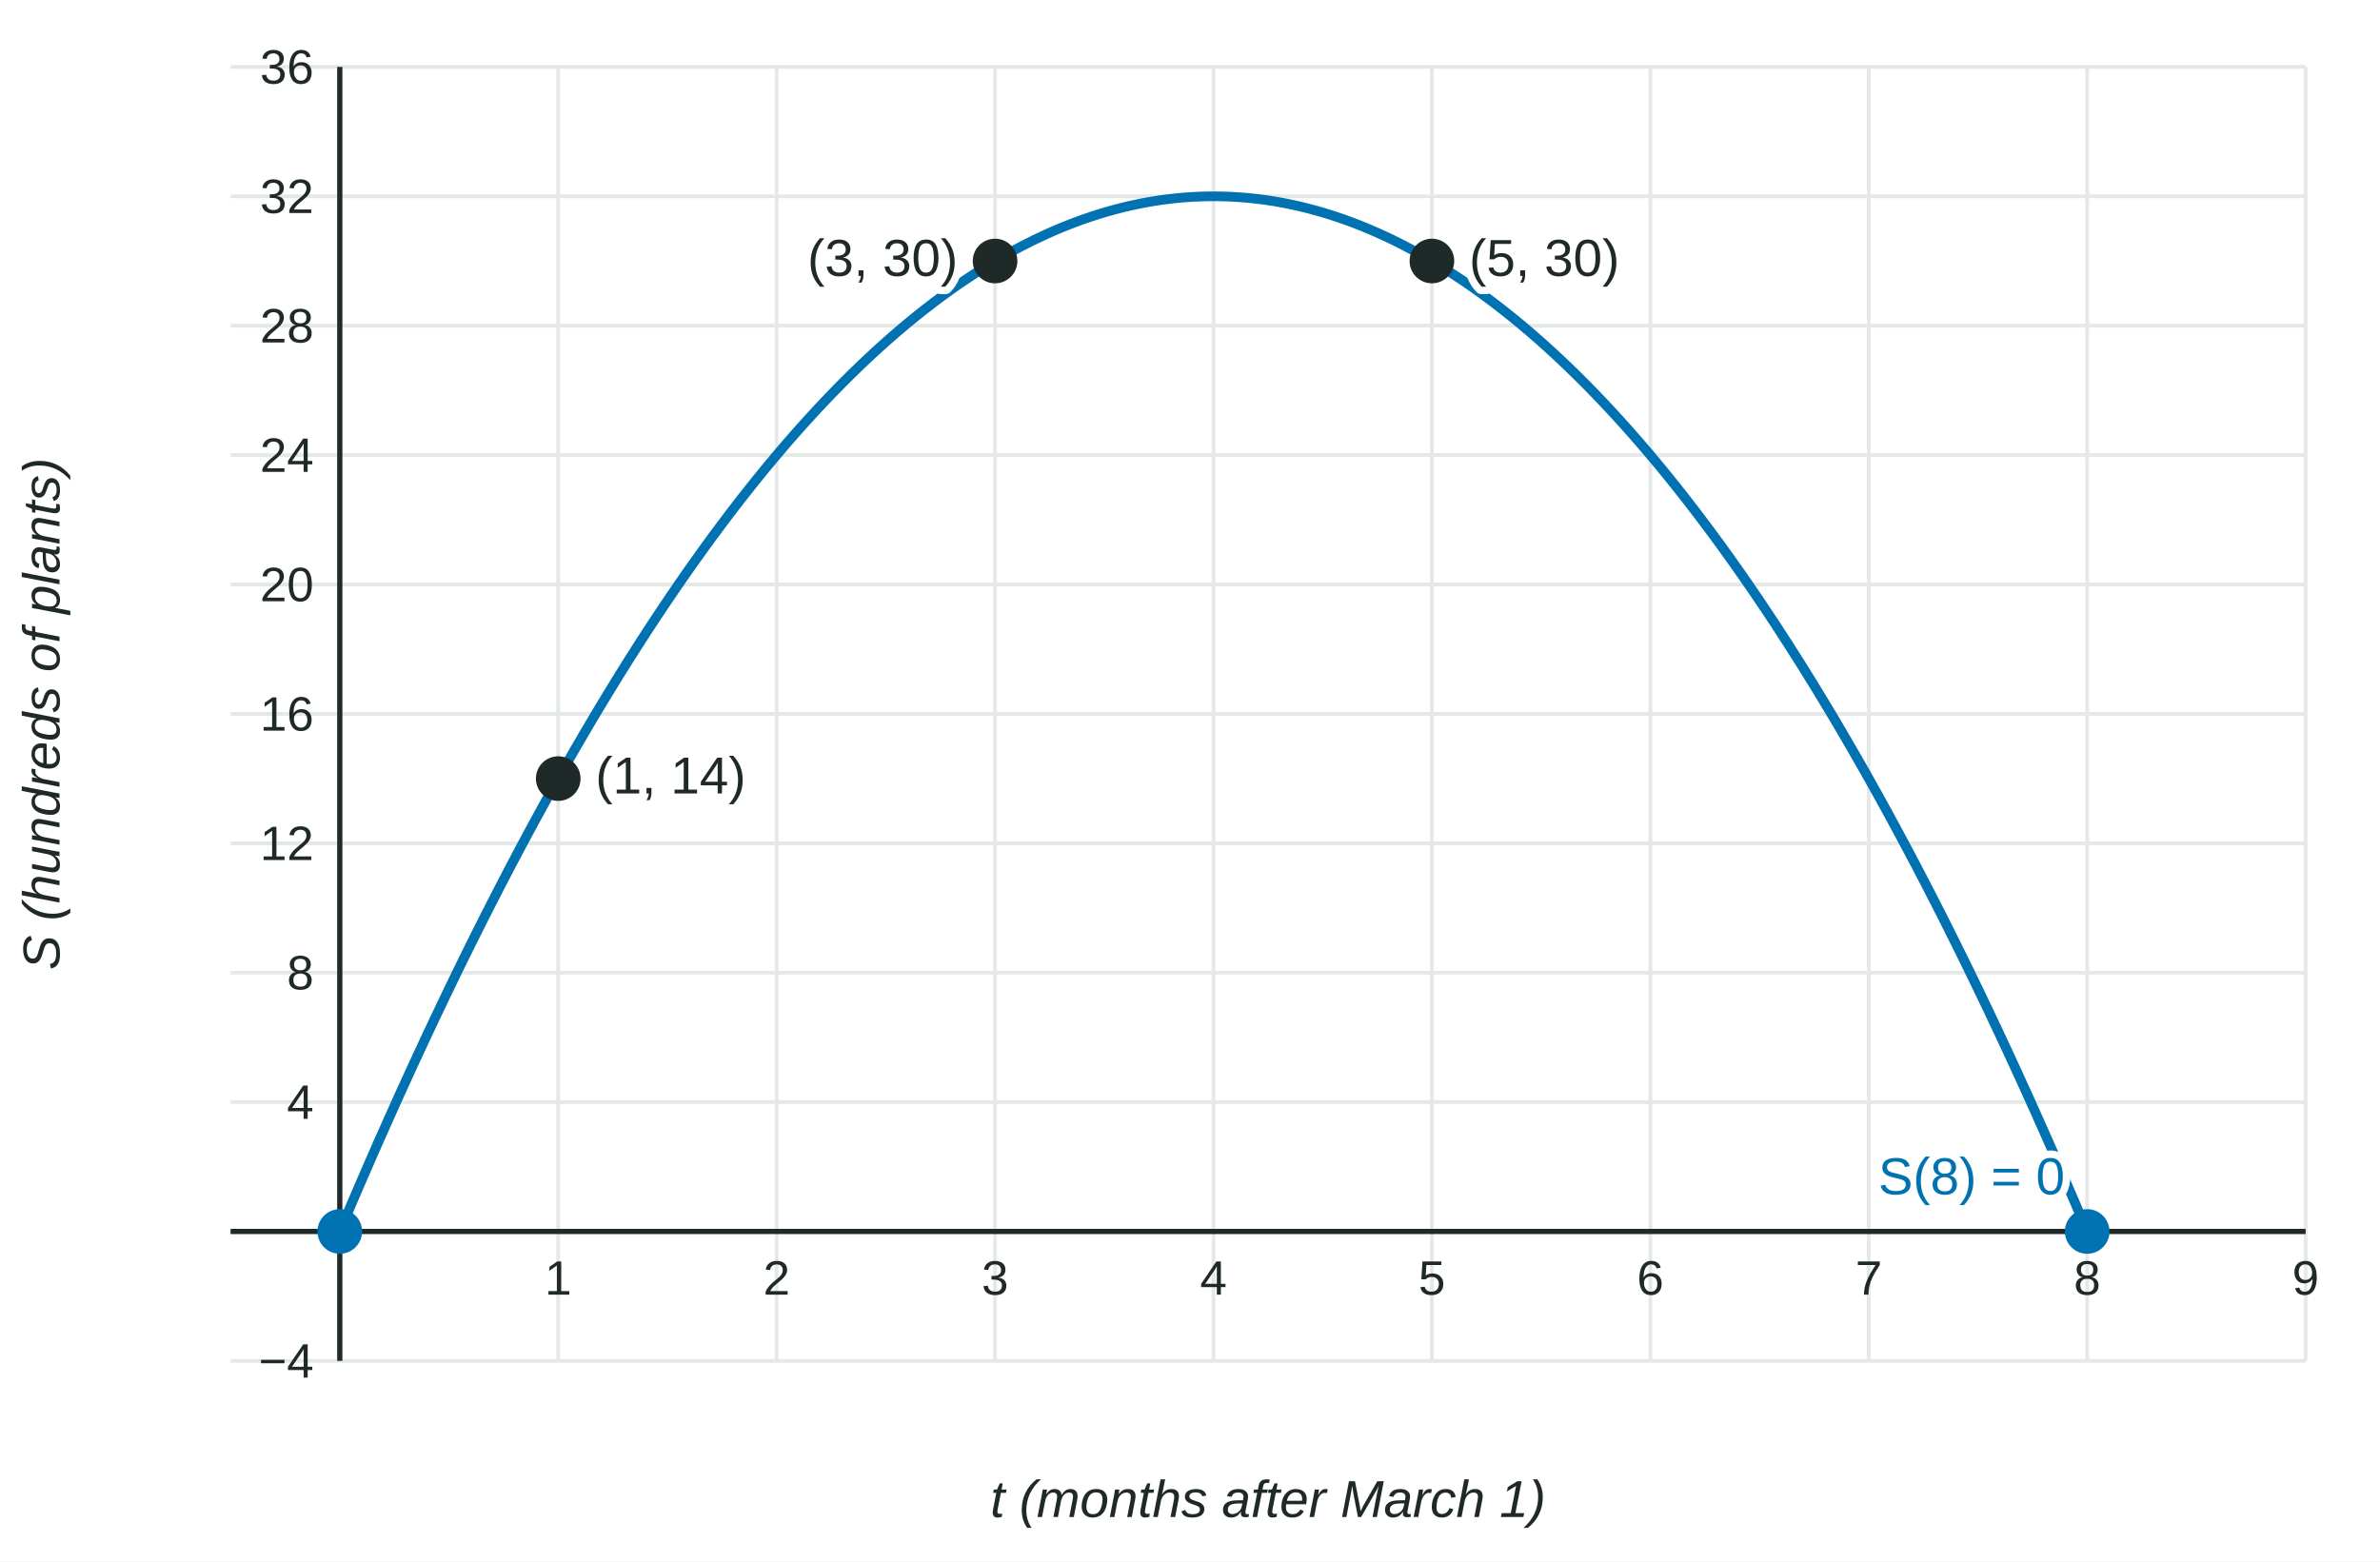
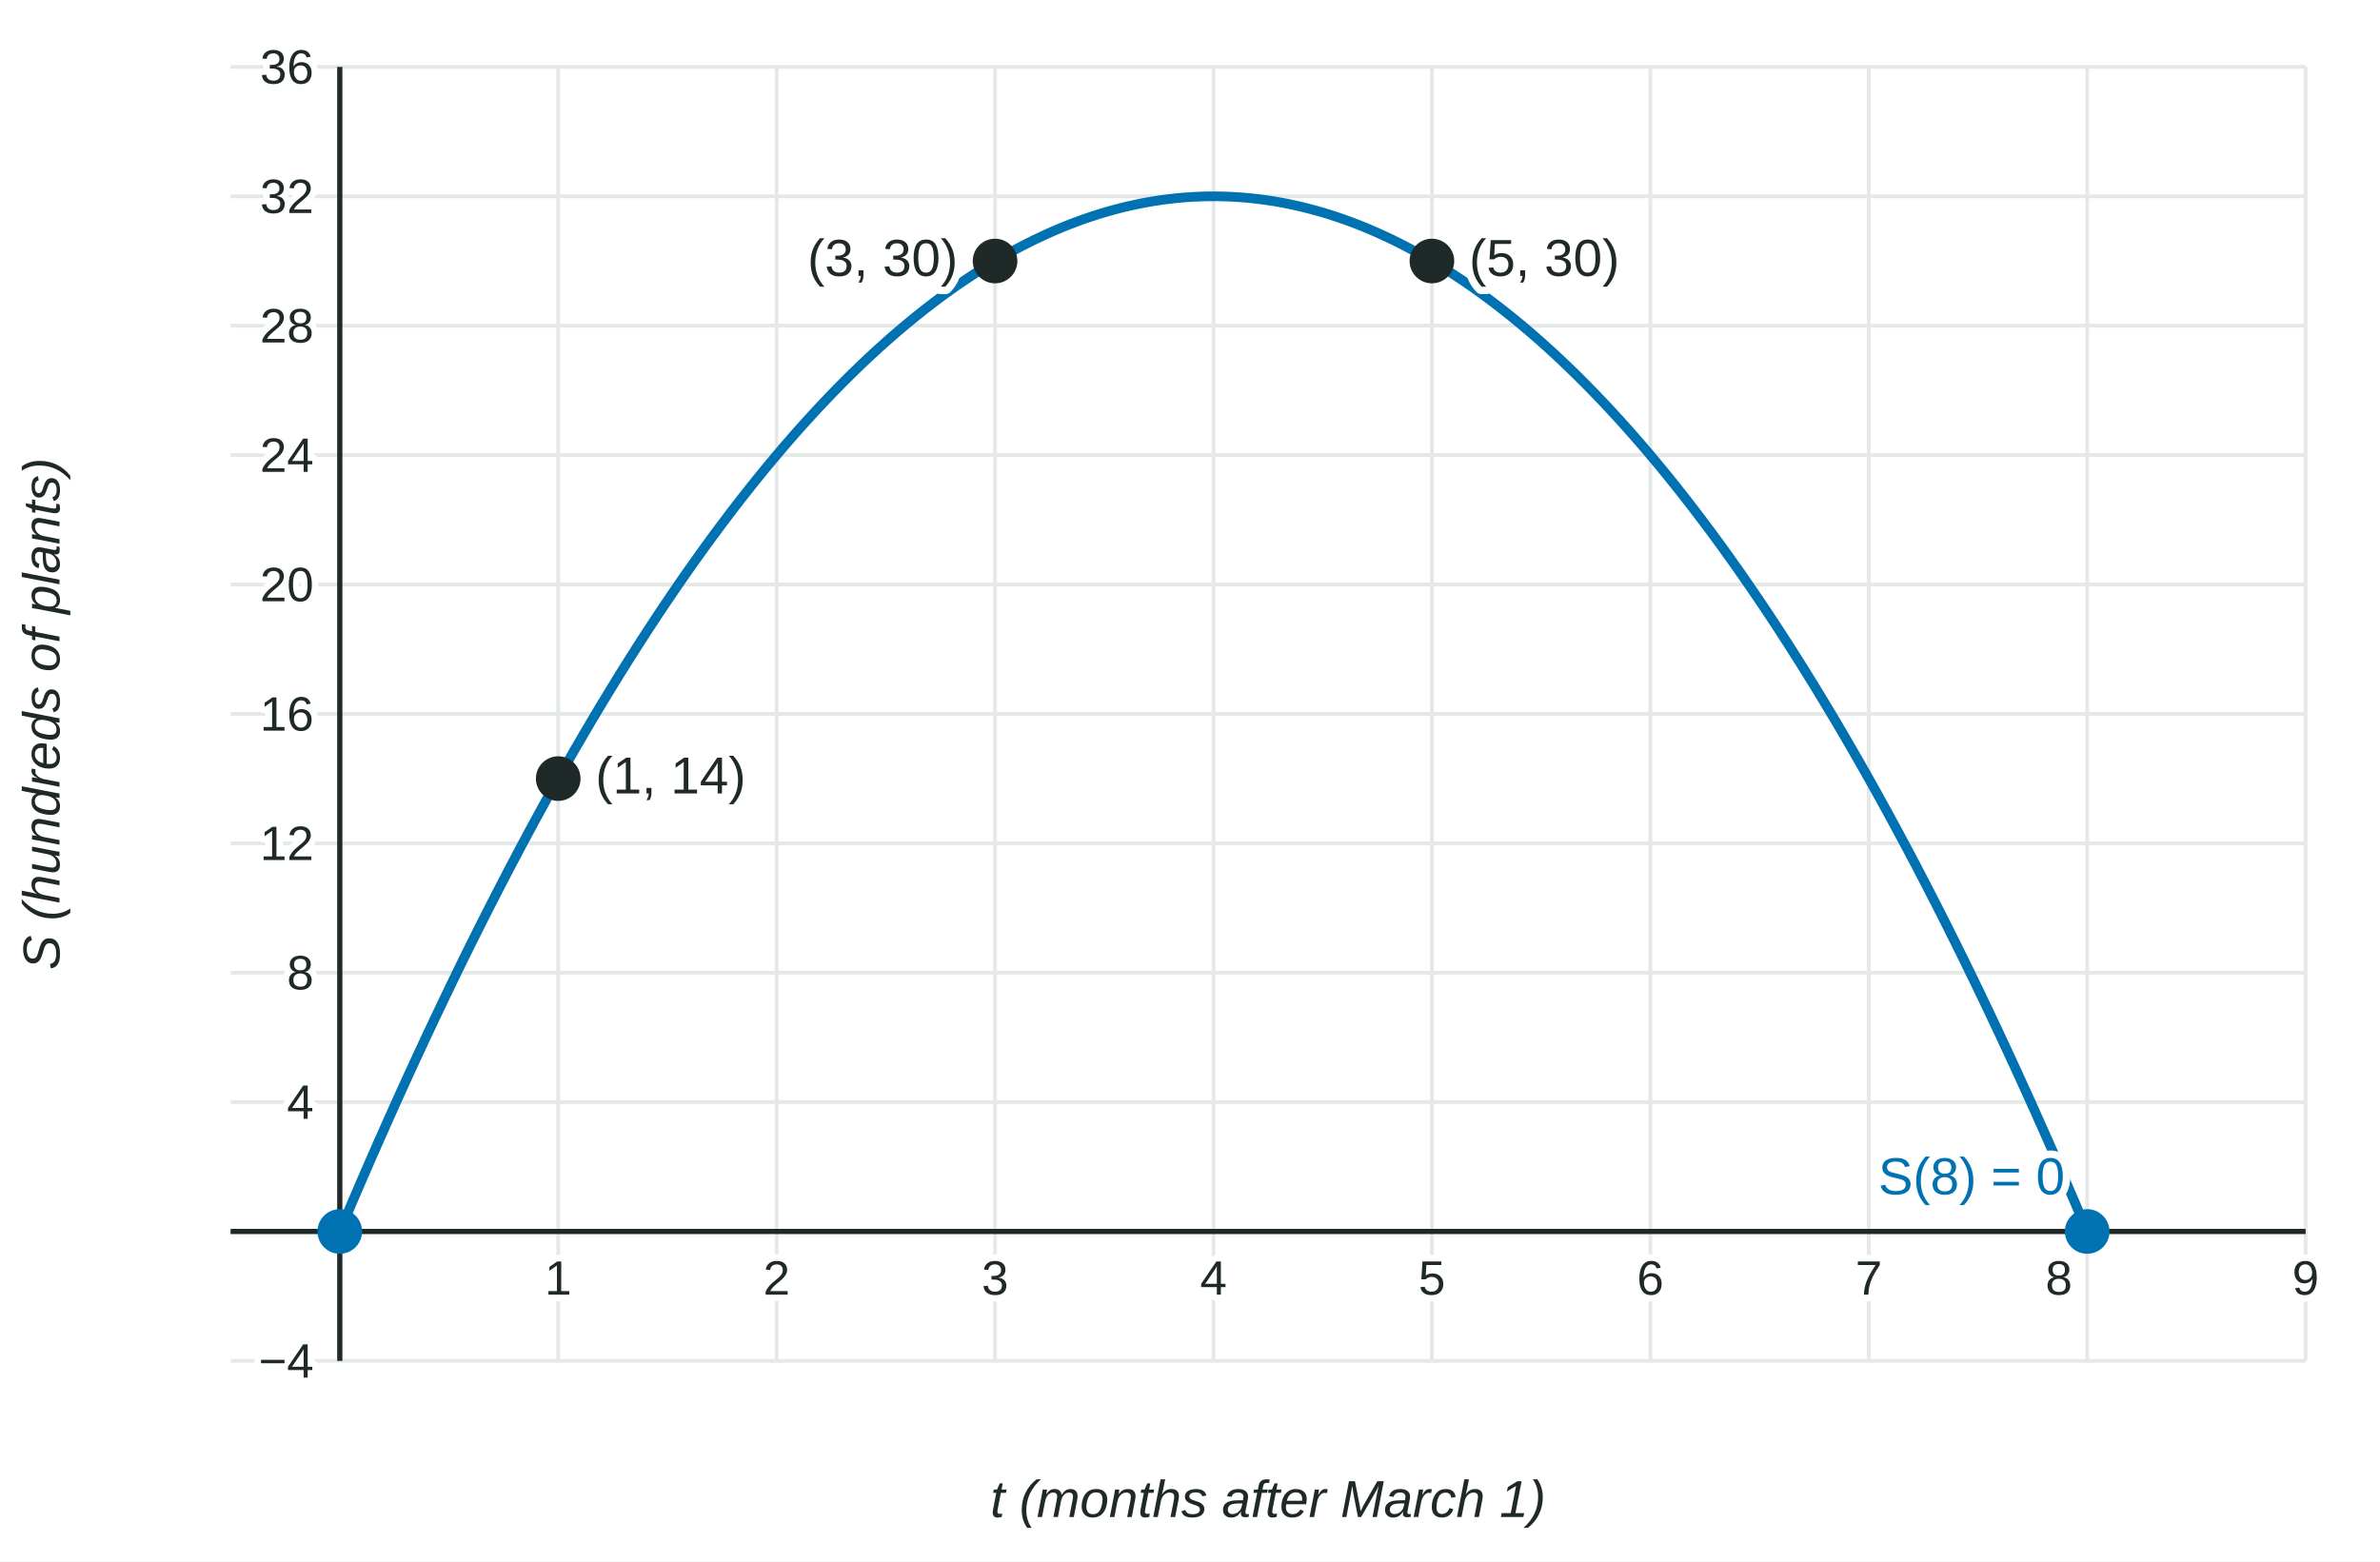
<svg xmlns="http://www.w3.org/2000/svg" width="640" height="420" viewBox="0 0 640 420" role="img" aria-labelledby="t d" font-family="Arial, Helvetica, sans-serif">
  <rect width="640" height="420" fill="#FFFFFF" />
  <clipPath id="c">
    <rect x="62" y="18" width="558" height="348" />
  </clipPath>
  <line x1="91.37" y1="18" x2="91.37" y2="366" stroke="#E4E8E6" stroke-width="1" />
  <line x1="150.11" y1="18" x2="150.11" y2="366" stroke="#E4E8E6" stroke-width="1" />
  <line x1="208.84" y1="18" x2="208.84" y2="366" stroke="#E4E8E6" stroke-width="1" />
  <line x1="267.58" y1="18" x2="267.58" y2="366" stroke="#E4E8E6" stroke-width="1" />
  <line x1="326.32" y1="18" x2="326.32" y2="366" stroke="#E4E8E6" stroke-width="1" />
  <line x1="385.05" y1="18" x2="385.05" y2="366" stroke="#E4E8E6" stroke-width="1" />
  <line x1="443.79" y1="18" x2="443.79" y2="366" stroke="#E4E8E6" stroke-width="1" />
  <line x1="502.53" y1="18" x2="502.53" y2="366" stroke="#E4E8E6" stroke-width="1" />
  <line x1="561.26" y1="18" x2="561.26" y2="366" stroke="#E4E8E6" stroke-width="1" />
  <line x1="620" y1="18" x2="620" y2="366" stroke="#E4E8E6" stroke-width="1" />
  <line x1="62" y1="366" x2="620" y2="366" stroke="#E4E8E6" stroke-width="1" />
  <line x1="62" y1="331.2" x2="620" y2="331.2" stroke="#E4E8E6" stroke-width="1" />
  <line x1="62" y1="296.4" x2="620" y2="296.4" stroke="#E4E8E6" stroke-width="1" />
  <line x1="62" y1="261.6" x2="620" y2="261.6" stroke="#E4E8E6" stroke-width="1" />
  <line x1="62" y1="226.8" x2="620" y2="226.8" stroke="#E4E8E6" stroke-width="1" />
  <line x1="62" y1="192" x2="620" y2="192" stroke="#E4E8E6" stroke-width="1" />
  <line x1="62" y1="157.2" x2="620" y2="157.2" stroke="#E4E8E6" stroke-width="1" />
  <line x1="62" y1="122.4" x2="620" y2="122.4" stroke="#E4E8E6" stroke-width="1" />
  <line x1="62" y1="87.6" x2="620" y2="87.6" stroke="#E4E8E6" stroke-width="1" />
  <line x1="62" y1="52.8" x2="620" y2="52.8" stroke="#E4E8E6" stroke-width="1" />
  <line x1="62" y1="18" x2="620" y2="18" stroke="#E4E8E6" stroke-width="1" />
  <line x1="62" y1="331.2" x2="620" y2="331.2" stroke="#1F2A28" stroke-width="1.4" />
  <line x1="91.37" y1="18" x2="91.37" y2="366" stroke="#1F2A28" stroke-width="1.4" />
-   <text x="150.11" y="348.2" font-size="13" fill="#1F2A28" text-anchor="middle">1</text>
-   <text x="208.84" y="348.2" font-size="13" fill="#1F2A28" text-anchor="middle">2</text>
-   <text x="267.58" y="348.2" font-size="13" fill="#1F2A28" text-anchor="middle">3</text>
-   <text x="326.32" y="348.2" font-size="13" fill="#1F2A28" text-anchor="middle">4</text>
-   <text x="385.05" y="348.2" font-size="13" fill="#1F2A28" text-anchor="middle">5</text>
-   <text x="443.79" y="348.2" font-size="13" fill="#1F2A28" text-anchor="middle">6</text>
-   <text x="502.53" y="348.2" font-size="13" fill="#1F2A28" text-anchor="middle">7</text>
-   <text x="561.26" y="348.2" font-size="13" fill="#1F2A28" text-anchor="middle">8</text>
-   <text x="620" y="348.2" font-size="13" fill="#1F2A28" text-anchor="middle">9</text>
-   <text x="84.37" y="370.5" font-size="13" fill="#1F2A28" text-anchor="end">−4</text>
-   <text x="84.37" y="300.9" font-size="13" fill="#1F2A28" text-anchor="end">4</text>
-   <text x="84.37" y="266.1" font-size="13" fill="#1F2A28" text-anchor="end">8</text>
-   <text x="84.37" y="231.3" font-size="13" fill="#1F2A28" text-anchor="end">12</text>
-   <text x="84.37" y="196.5" font-size="13" fill="#1F2A28" text-anchor="end">16</text>
-   <text x="84.37" y="161.7" font-size="13" fill="#1F2A28" text-anchor="end">20</text>
-   <text x="84.37" y="126.9" font-size="13" fill="#1F2A28" text-anchor="end">24</text>
-   <text x="84.37" y="92.1" font-size="13" fill="#1F2A28" text-anchor="end">28</text>
-   <text x="84.37" y="57.3" font-size="13" fill="#1F2A28" text-anchor="end">32</text>
-   <text x="84.37" y="22.5" font-size="13" fill="#1F2A28" text-anchor="end">36</text>
  <text x="341" y="408" font-size="14" fill="#1F2A28" text-anchor="middle" font-style="italic">t (months after March 1)</text>
  <text transform="translate(16 192) rotate(-90)" font-size="14" fill="#1F2A28" text-anchor="middle" font-style="italic">S (hundreds of plants)</text>
  <g clip-path="url(#c)">
    <polyline points="91.37,331.2 92.15,329.35 92.93,327.5 93.72,325.66 94.5,323.83 95.28,322 96.07,320.18 96.85,318.36 97.63,316.55 98.42,314.75 99.2,312.95 99.98,311.16 100.77,309.37 101.55,307.59 102.33,305.82 103.12,304.06 103.9,302.3 104.68,300.54 105.47,298.79 106.25,297.05 107.03,295.32 107.81,293.59 108.6,291.87 109.38,290.15 110.16,288.44 110.95,286.73 111.73,285.04 112.51,283.34 113.3,281.66 114.08,279.98 114.86,278.3 115.65,276.64 116.43,274.98 117.21,273.32 118,271.67 118.78,270.03 119.56,268.39 120.35,266.76 121.13,265.14 121.91,263.52 122.69,261.91 123.48,260.3 124.26,258.7 125.04,257.11 125.83,255.52 126.61,253.94 127.39,252.37 128.18,250.8 128.96,249.24 129.74,247.68 130.53,246.13 131.31,244.59 132.09,243.05 132.88,241.52 133.66,240 134.44,238.48 135.23,236.96 136.01,235.46 136.79,233.96 137.57,232.46 138.36,230.98 139.14,229.49 139.92,228.02 140.71,226.55 141.49,225.09 142.27,223.63 143.06,222.18 143.84,220.73 144.62,219.3 145.41,217.86 146.19,216.44 146.97,215.02 147.76,213.6 148.54,212.2 149.32,210.8 150.11,209.4 150.89,208.01 151.67,206.63 152.45,205.25 153.24,203.88 154.02,202.52 154.8,201.16 155.59,199.81 156.37,198.46 157.15,197.12 157.94,195.79 158.72,194.46 159.5,193.14 160.29,191.83 161.07,190.52 161.85,189.22 162.64,187.92 163.42,186.63 164.2,185.35 164.99,184.07 165.77,182.8 166.55,181.53 167.33,180.27 168.12,179.02 168.9,177.77 169.68,176.53 170.47,175.3 171.25,174.07 172.03,172.85 172.82,171.63 173.6,170.42 174.38,169.22 175.17,168.02 175.95,166.83 176.73,165.65 177.52,164.47 178.3,163.3 179.08,162.13 179.87,160.97 180.65,159.82 181.43,158.67 182.21,157.53 183,156.39 183.78,155.26 184.56,154.14 185.35,153.02 186.13,151.91 186.91,150.81 187.7,149.71 188.48,148.62 189.26,147.53 190.05,146.45 190.83,145.38 191.61,144.31 192.4,143.25 193.18,142.2 193.96,141.15 194.75,140.11 195.53,139.07 196.31,138.04 197.09,137.02 197.88,136 198.66,134.99 199.44,133.98 200.23,132.98 201.01,131.99 201.79,131 202.58,130.02 203.36,129.05 204.14,128.08 204.93,127.12 205.71,126.16 206.49,125.21 207.28,124.27 208.06,123.33 208.84,122.4 209.63,121.48 210.41,120.56 211.19,119.64 211.97,118.74 212.76,117.84 213.54,116.94 214.32,116.06 215.11,115.17 215.89,114.3 216.67,113.43 217.46,112.57 218.24,111.71 219.02,110.86 219.81,110.01 220.59,109.18 221.37,108.34 222.16,107.52 222.94,106.7 223.72,105.88 224.51,105.08 225.29,104.28 226.07,103.48 226.85,102.69 227.64,101.91 228.42,101.13 229.2,100.36 229.99,99.6 230.77,98.84 231.55,98.09 232.34,97.34 233.12,96.6 233.9,95.87 234.69,95.14 235.47,94.42 236.25,93.71 237.04,93 237.82,92.3 238.6,91.6 239.39,90.91 240.17,90.23 240.95,89.55 241.73,88.88 242.52,88.22 243.3,87.56 244.08,86.9 244.87,86.26 245.65,85.62 246.43,84.98 247.22,84.36 248,83.73 248.78,83.12 249.57,82.51 250.35,81.91 251.13,81.31 251.92,80.72 252.7,80.13 253.48,79.55 254.27,78.98 255.05,78.42 255.83,77.86 256.61,77.3 257.4,76.75 258.18,76.21 258.96,75.68 259.75,75.15 260.53,74.63 261.31,74.11 262.1,73.6 262.88,73.1 263.66,72.6 264.45,72.11 265.23,71.62 266.01,71.14 266.8,70.67 267.58,70.2 268.36,69.74 269.15,69.28 269.93,68.84 270.71,68.39 271.49,67.96 272.28,67.53 273.06,67.1 273.84,66.69 274.63,66.27 275.41,65.87 276.19,65.47 276.98,65.08 277.76,64.69 278.54,64.31 279.33,63.94 280.11,63.57 280.89,63.21 281.68,62.85 282.46,62.5 283.24,62.16 284.03,61.82 284.81,61.49 285.59,61.16 286.37,60.85 287.16,60.53 287.94,60.23 288.72,59.93 289.51,59.63 290.29,59.35 291.07,59.06 291.86,58.79 292.64,58.52 293.42,58.26 294.21,58 294.99,57.75 295.77,57.5 296.56,57.27 297.34,57.03 298.12,56.81 298.91,56.59 299.69,56.38 300.47,56.17 301.25,55.97 302.04,55.77 302.82,55.58 303.6,55.4 304.39,55.23 305.17,55.06 305.95,54.89 306.74,54.73 307.52,54.58 308.3,54.44 309.09,54.3 309.87,54.16 310.65,54.04 311.44,53.92 312.22,53.8 313,53.69 313.79,53.59 314.57,53.5 315.35,53.41 316.13,53.32 316.92,53.25 317.7,53.17 318.48,53.11 319.27,53.05 320.05,53 320.83,52.95 321.62,52.91 322.4,52.88 323.18,52.85 323.97,52.83 324.75,52.81 325.53,52.8 326.32,52.8 327.1,52.8 327.88,52.81 328.67,52.83 329.45,52.85 330.23,52.88 331.01,52.91 331.8,52.95 332.58,53 333.36,53.05 334.15,53.11 334.93,53.17 335.71,53.25 336.5,53.32 337.28,53.41 338.06,53.5 338.85,53.59 339.63,53.69 340.41,53.8 341.2,53.92 341.98,54.04 342.76,54.16 343.55,54.3 344.33,54.44 345.11,54.58 345.89,54.73 346.68,54.89 347.46,55.06 348.24,55.23 349.03,55.4 349.81,55.58 350.59,55.77 351.38,55.97 352.16,56.17 352.94,56.38 353.73,56.59 354.51,56.81 355.29,57.03 356.08,57.27 356.86,57.5 357.64,57.75 358.43,58 359.21,58.26 359.99,58.52 360.77,58.79 361.56,59.06 362.34,59.35 363.12,59.63 363.91,59.93 364.69,60.23 365.47,60.53 366.26,60.85 367.04,61.16 367.82,61.49 368.61,61.82 369.39,62.16 370.17,62.5 370.96,62.85 371.74,63.21 372.52,63.57 373.31,63.94 374.09,64.31 374.87,64.69 375.65,65.08 376.44,65.47 377.22,65.87 378,66.27 378.79,66.69 379.57,67.1 380.35,67.53 381.14,67.96 381.92,68.39 382.7,68.84 383.49,69.28 384.27,69.74 385.05,70.2 385.84,70.67 386.62,71.14 387.4,71.62 388.19,72.11 388.97,72.6 389.75,73.1 390.53,73.6 391.32,74.11 392.1,74.63 392.88,75.15 393.67,75.68 394.45,76.21 395.23,76.75 396.02,77.3 396.8,77.86 397.58,78.42 398.37,78.98 399.15,79.55 399.93,80.13 400.72,80.72 401.5,81.31 402.28,81.91 403.07,82.51 403.85,83.12 404.63,83.73 405.41,84.36 406.2,84.98 406.98,85.62 407.76,86.26 408.55,86.9 409.33,87.56 410.11,88.22 410.9,88.88 411.68,89.55 412.46,90.23 413.25,90.91 414.03,91.6 414.81,92.3 415.6,93 416.38,93.71 417.16,94.42 417.95,95.14 418.73,95.87 419.51,96.6 420.29,97.34 421.08,98.09 421.86,98.84 422.64,99.6 423.43,100.36 424.21,101.13 424.99,101.91 425.78,102.69 426.56,103.48 427.34,104.28 428.13,105.08 428.91,105.88 429.69,106.7 430.48,107.52 431.26,108.34 432.04,109.18 432.83,110.01 433.61,110.86 434.39,111.71 435.17,112.57 435.96,113.43 436.74,114.3 437.52,115.17 438.31,116.06 439.09,116.94 439.87,117.84 440.66,118.74 441.44,119.64 442.22,120.56 443.01,121.48 443.79,122.4 444.57,123.33 445.36,124.27 446.14,125.21 446.92,126.16 447.71,127.12 448.49,128.08 449.27,129.05 450.05,130.02 450.84,131 451.62,131.99 452.4,132.98 453.19,133.98 453.97,134.99 454.75,136 455.54,137.02 456.32,138.04 457.1,139.07 457.89,140.11 458.67,141.15 459.45,142.2 460.24,143.25 461.02,144.31 461.8,145.38 462.59,146.45 463.37,147.53 464.15,148.62 464.93,149.71 465.72,150.81 466.5,151.91 467.28,153.02 468.07,154.14 468.85,155.26 469.63,156.39 470.42,157.53 471.2,158.67 471.98,159.82 472.77,160.97 473.55,162.13 474.33,163.3 475.12,164.47 475.9,165.65 476.68,166.83 477.47,168.02 478.25,169.22 479.03,170.42 479.81,171.63 480.6,172.85 481.38,174.07 482.16,175.3 482.95,176.53 483.73,177.77 484.51,179.02 485.3,180.27 486.08,181.53 486.86,182.8 487.65,184.07 488.43,185.35 489.21,186.63 490,187.92 490.78,189.22 491.56,190.52 492.35,191.83 493.13,193.14 493.91,194.46 494.69,195.79 495.48,197.12 496.26,198.46 497.04,199.81 497.83,201.16 498.61,202.52 499.39,203.88 500.18,205.25 500.96,206.63 501.74,208.01 502.53,209.4 503.31,210.8 504.09,212.2 504.88,213.6 505.66,215.02 506.44,216.44 507.23,217.86 508.01,219.3 508.79,220.73 509.57,222.18 510.36,223.63 511.14,225.09 511.92,226.55 512.71,228.02 513.49,229.49 514.27,230.98 515.06,232.46 515.84,233.96 516.62,235.46 517.41,236.96 518.19,238.48 518.97,240 519.76,241.52 520.54,243.05 521.32,244.59 522.11,246.13 522.89,247.68 523.67,249.24 524.45,250.8 525.24,252.37 526.02,253.94 526.8,255.52 527.59,257.11 528.37,258.7 529.15,260.3 529.94,261.91 530.72,263.52 531.5,265.14 532.29,266.76 533.07,268.39 533.85,270.03 534.64,271.67 535.42,273.32 536.2,274.98 536.99,276.64 537.77,278.3 538.55,279.98 539.33,281.66 540.12,283.34 540.9,285.04 541.68,286.73 542.47,288.44 543.25,290.15 544.03,291.87 544.82,293.59 545.6,295.32 546.38,297.05 547.17,298.79 547.95,300.54 548.73,302.3 549.52,304.06 550.3,305.82 551.08,307.59 551.87,309.37 552.65,311.16 553.43,312.95 554.21,314.75 555,316.55 555.78,318.36 556.56,320.18 557.35,322 558.13,323.83 558.91,325.66 559.7,327.5 560.48,329.35 561.26,331.2" fill="none" stroke="#0072B2" stroke-width="2.6" stroke-linejoin="round" stroke-linecap="round" />
  </g>
+   <text x="150.11" y="348.2" font-size="13" fill="#1F2A28" text-anchor="middle" paint-order="stroke" stroke="#FFFFFF" stroke-width="3.5" stroke-linejoin="round">1</text>
+   <text x="208.84" y="348.2" font-size="13" fill="#1F2A28" text-anchor="middle" paint-order="stroke" stroke="#FFFFFF" stroke-width="3.5" stroke-linejoin="round">2</text>
+   <text x="267.58" y="348.2" font-size="13" fill="#1F2A28" text-anchor="middle" paint-order="stroke" stroke="#FFFFFF" stroke-width="3.5" stroke-linejoin="round">3</text>
+   <text x="326.32" y="348.2" font-size="13" fill="#1F2A28" text-anchor="middle" paint-order="stroke" stroke="#FFFFFF" stroke-width="3.5" stroke-linejoin="round">4</text>
+   <text x="385.05" y="348.2" font-size="13" fill="#1F2A28" text-anchor="middle" paint-order="stroke" stroke="#FFFFFF" stroke-width="3.5" stroke-linejoin="round">5</text>
+   <text x="443.79" y="348.2" font-size="13" fill="#1F2A28" text-anchor="middle" paint-order="stroke" stroke="#FFFFFF" stroke-width="3.5" stroke-linejoin="round">6</text>
+   <text x="502.53" y="348.2" font-size="13" fill="#1F2A28" text-anchor="middle" paint-order="stroke" stroke="#FFFFFF" stroke-width="3.5" stroke-linejoin="round">7</text>
+   <text x="557.26" y="348.2" font-size="13" fill="#1F2A28" text-anchor="end" paint-order="stroke" stroke="#FFFFFF" stroke-width="3.5" stroke-linejoin="round">8</text>
+   <text x="620" y="348.2" font-size="13" fill="#1F2A28" text-anchor="middle" paint-order="stroke" stroke="#FFFFFF" stroke-width="3.5" stroke-linejoin="round">9</text>
+   <text x="84.37" y="370.5" font-size="13" fill="#1F2A28" text-anchor="end" paint-order="stroke" stroke="#FFFFFF" stroke-width="3.5" stroke-linejoin="round">−4</text>
+   <text x="84.37" y="300.9" font-size="13" fill="#1F2A28" text-anchor="end" paint-order="stroke" stroke="#FFFFFF" stroke-width="3.5" stroke-linejoin="round">4</text>
+   <text x="84.37" y="266.1" font-size="13" fill="#1F2A28" text-anchor="end" paint-order="stroke" stroke="#FFFFFF" stroke-width="3.5" stroke-linejoin="round">8</text>
+   <text x="84.37" y="231.3" font-size="13" fill="#1F2A28" text-anchor="end" paint-order="stroke" stroke="#FFFFFF" stroke-width="3.5" stroke-linejoin="round">12</text>
+   <text x="84.37" y="196.5" font-size="13" fill="#1F2A28" text-anchor="end" paint-order="stroke" stroke="#FFFFFF" stroke-width="3.5" stroke-linejoin="round">16</text>
+   <text x="84.37" y="161.7" font-size="13" fill="#1F2A28" text-anchor="end" paint-order="stroke" stroke="#FFFFFF" stroke-width="3.5" stroke-linejoin="round">20</text>
+   <text x="84.37" y="126.9" font-size="13" fill="#1F2A28" text-anchor="end" paint-order="stroke" stroke="#FFFFFF" stroke-width="3.5" stroke-linejoin="round">24</text>
+   <text x="84.37" y="92.1" font-size="13" fill="#1F2A28" text-anchor="end" paint-order="stroke" stroke="#FFFFFF" stroke-width="3.5" stroke-linejoin="round">28</text>
+   <text x="84.37" y="57.3" font-size="13" fill="#1F2A28" text-anchor="end" paint-order="stroke" stroke="#FFFFFF" stroke-width="3.5" stroke-linejoin="round">32</text>
+   <text x="84.37" y="22.5" font-size="13" fill="#1F2A28" text-anchor="end" paint-order="stroke" stroke="#FFFFFF" stroke-width="3.5" stroke-linejoin="round">36</text>
  <circle cx="150.11" cy="209.4" r="5" fill="#1F2A28" stroke="#1F2A28" stroke-width="2" />
  <circle cx="267.58" cy="70.2" r="5" fill="#1F2A28" stroke="#1F2A28" stroke-width="2" />
  <circle cx="385.05" cy="70.2" r="5" fill="#1F2A28" stroke="#1F2A28" stroke-width="2" />
  <circle cx="91.37" cy="331.2" r="5" fill="#0072B2" stroke="#0072B2" stroke-width="2" />
  <circle cx="561.26" cy="331.2" r="5" fill="#0072B2" stroke="#0072B2" stroke-width="2" />
  <text x="160.11" y="213.4" font-size="14" fill="#1F2A28" text-anchor="start" stroke="#FFFFFF" stroke-width="4" stroke-linejoin="round" paint-order="stroke">(1, 14)</text>
  <text x="257.58" y="74.2" font-size="14" fill="#1F2A28" text-anchor="end" stroke="#FFFFFF" stroke-width="4" stroke-linejoin="round" paint-order="stroke">(3, 30)</text>
  <text x="395.05" y="74.2" font-size="14" fill="#1F2A28" text-anchor="start" stroke="#FFFFFF" stroke-width="4" stroke-linejoin="round" paint-order="stroke">(5, 30)</text>
  <text x="555.26" y="321.2" font-size="14" fill="#0072B2" text-anchor="end" stroke="#FFFFFF" stroke-width="4" stroke-linejoin="round" paint-order="stroke">S(8) = 0</text>
</svg>
